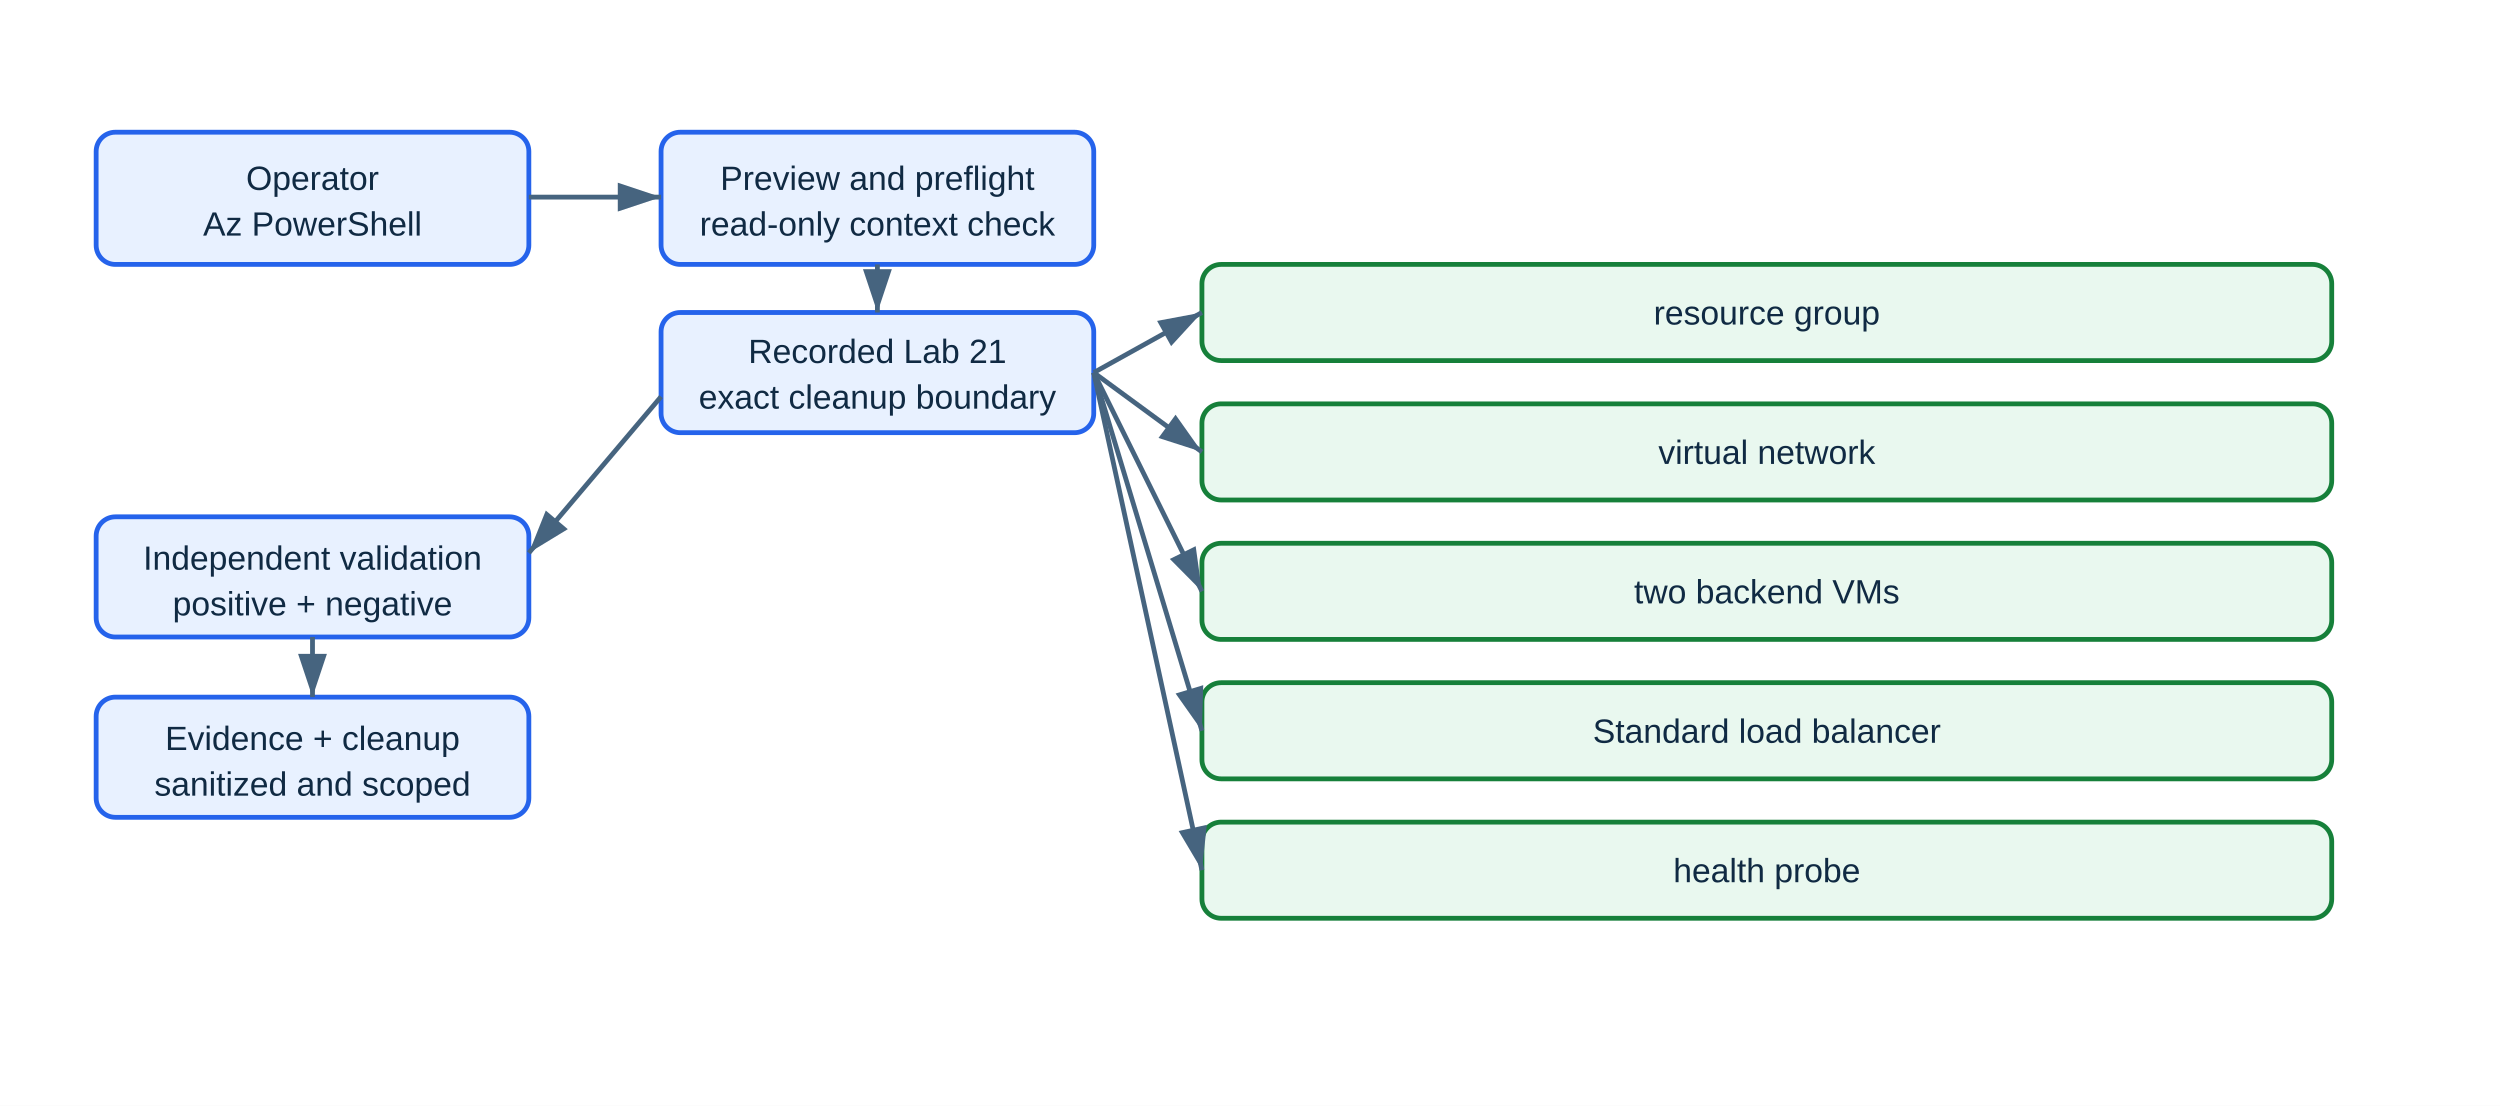
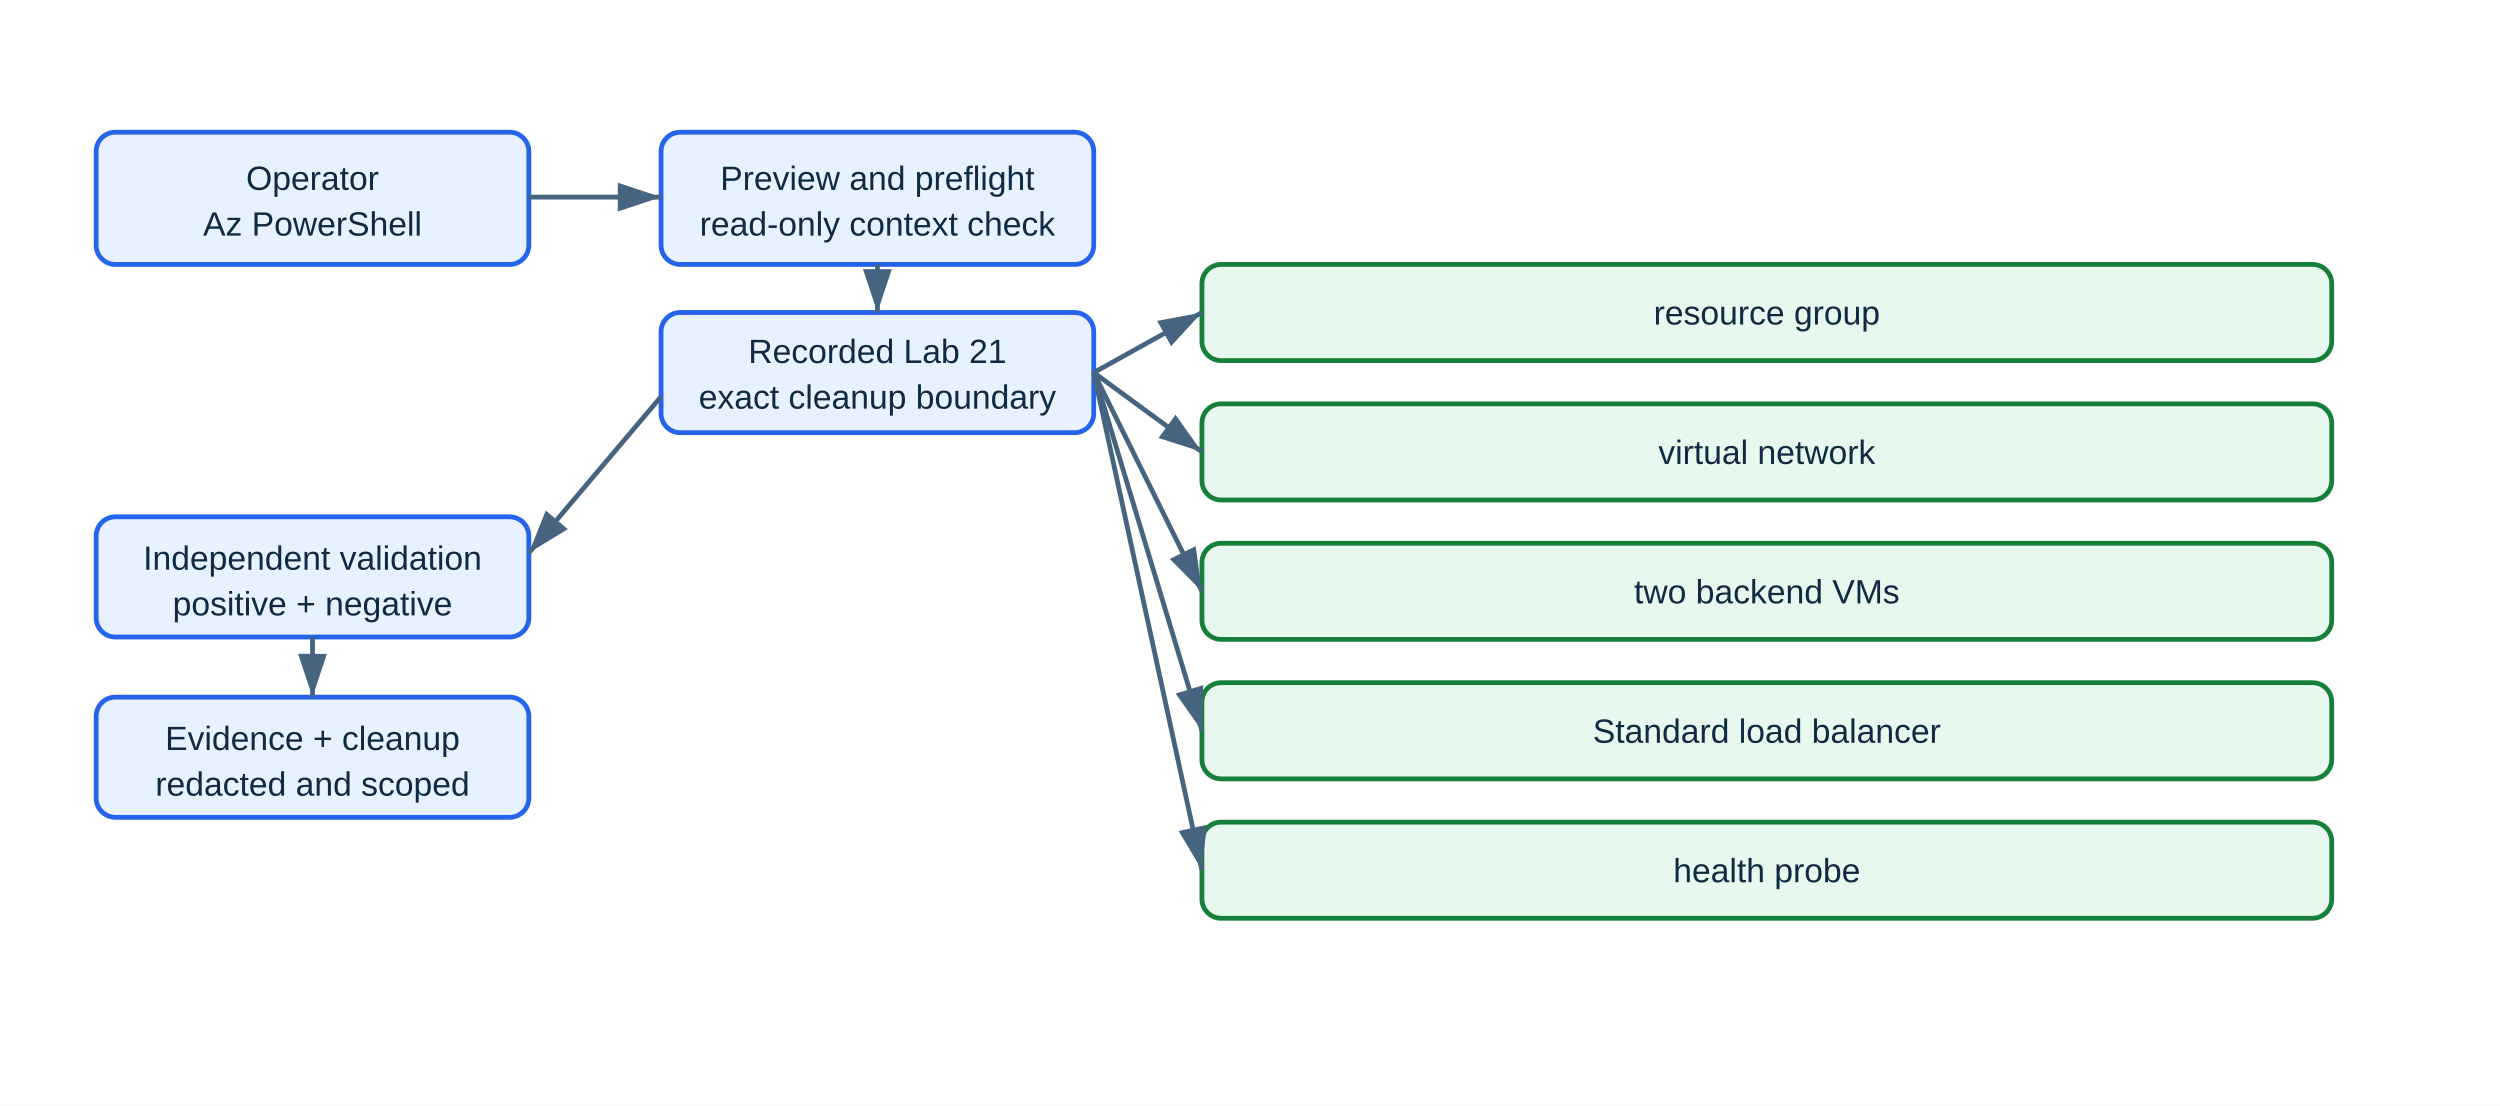
<svg xmlns="http://www.w3.org/2000/svg" width="1040" height="460" viewBox="0 0 1040 460" role="img" aria-labelledby="title desc">
  <defs>
    <marker id="arrow" markerWidth="10" markerHeight="10" refX="9" refY="3" orient="auto">
      <path d="M0,0 L0,6 L9,3 z" fill="#46647f" />
    </marker>
  </defs>
  <style>text{font-family:Segoe UI,Arial,sans-serif;font-size:14px;fill:#102a43} .control{fill:#e8f1ff;stroke:#2563eb;stroke-width:2} .resource{fill:#e9f8ef;stroke:#16803a;stroke-width:2} .arrow{fill:none;stroke:#46647f;stroke-width:2;marker-end:url(#arrow)}</style>
  <rect width="100%" height="100%" fill="#ffffff" />
  <rect x="40" y="55" width="180" height="55" rx="8" class="control" />
  <text x="130" y="79" text-anchor="middle">Operator</text>
  <text x="130" y="98" text-anchor="middle">Az PowerShell</text>
  <rect x="275" y="55" width="180" height="55" rx="8" class="control" />
  <text x="365" y="79" text-anchor="middle">Preview and preflight</text>
  <text x="365" y="98" text-anchor="middle">read-only context check</text>
  <path d="M220 82 L275 82" class="arrow" />
  <rect x="275" y="130" width="180" height="50" rx="8" class="control" />
  <text x="365" y="151" text-anchor="middle">Recorded Lab 21</text>
  <text x="365" y="170" text-anchor="middle">exact cleanup boundary</text>
  <path d="M365 110 L365 130" class="arrow" />
  <rect x="500" y="110" width="470" height="40" rx="8" class="resource" />
  <text x="735" y="135" text-anchor="middle">resource group</text>
  <rect x="500" y="168" width="470" height="40" rx="8" class="resource" />
  <text x="735" y="193" text-anchor="middle">virtual network</text>
  <rect x="500" y="226" width="470" height="40" rx="8" class="resource" />
  <text x="735" y="251" text-anchor="middle">two backend VMs</text>
  <rect x="500" y="284" width="470" height="40" rx="8" class="resource" />
  <text x="735" y="309" text-anchor="middle">Standard load balancer</text>
  <rect x="500" y="342" width="470" height="40" rx="8" class="resource" />
  <text x="735" y="367" text-anchor="middle">health probe</text>
  <path d="M 455 155 L 500 130" class="arrow" />
  <path d="M 455 155 L 500 188" class="arrow" />
  <path d="M 455 155 L 500 246" class="arrow" />
  <path d="M 455 155 L 500 304" class="arrow" />
  <path d="M 455 155 L 500 362" class="arrow" />
  <rect x="40" y="215" width="180" height="50" rx="8" class="control" />
  <text x="130" y="237" text-anchor="middle">Independent validation</text>
  <text x="130" y="256" text-anchor="middle">positive + negative</text>
  <path d="M275 165 L220 230" class="arrow" />
  <rect x="40" y="290" width="180" height="50" rx="8" class="control" />
  <text x="130" y="312" text-anchor="middle">Evidence + cleanup</text>
-   <text x="130" y="331" text-anchor="middle">sanitized and scoped</text>
+   <text x="130" y="331" text-anchor="middle">redacted and scoped</text>
  <path d="M130 265 L130 290" class="arrow" />
</svg>
